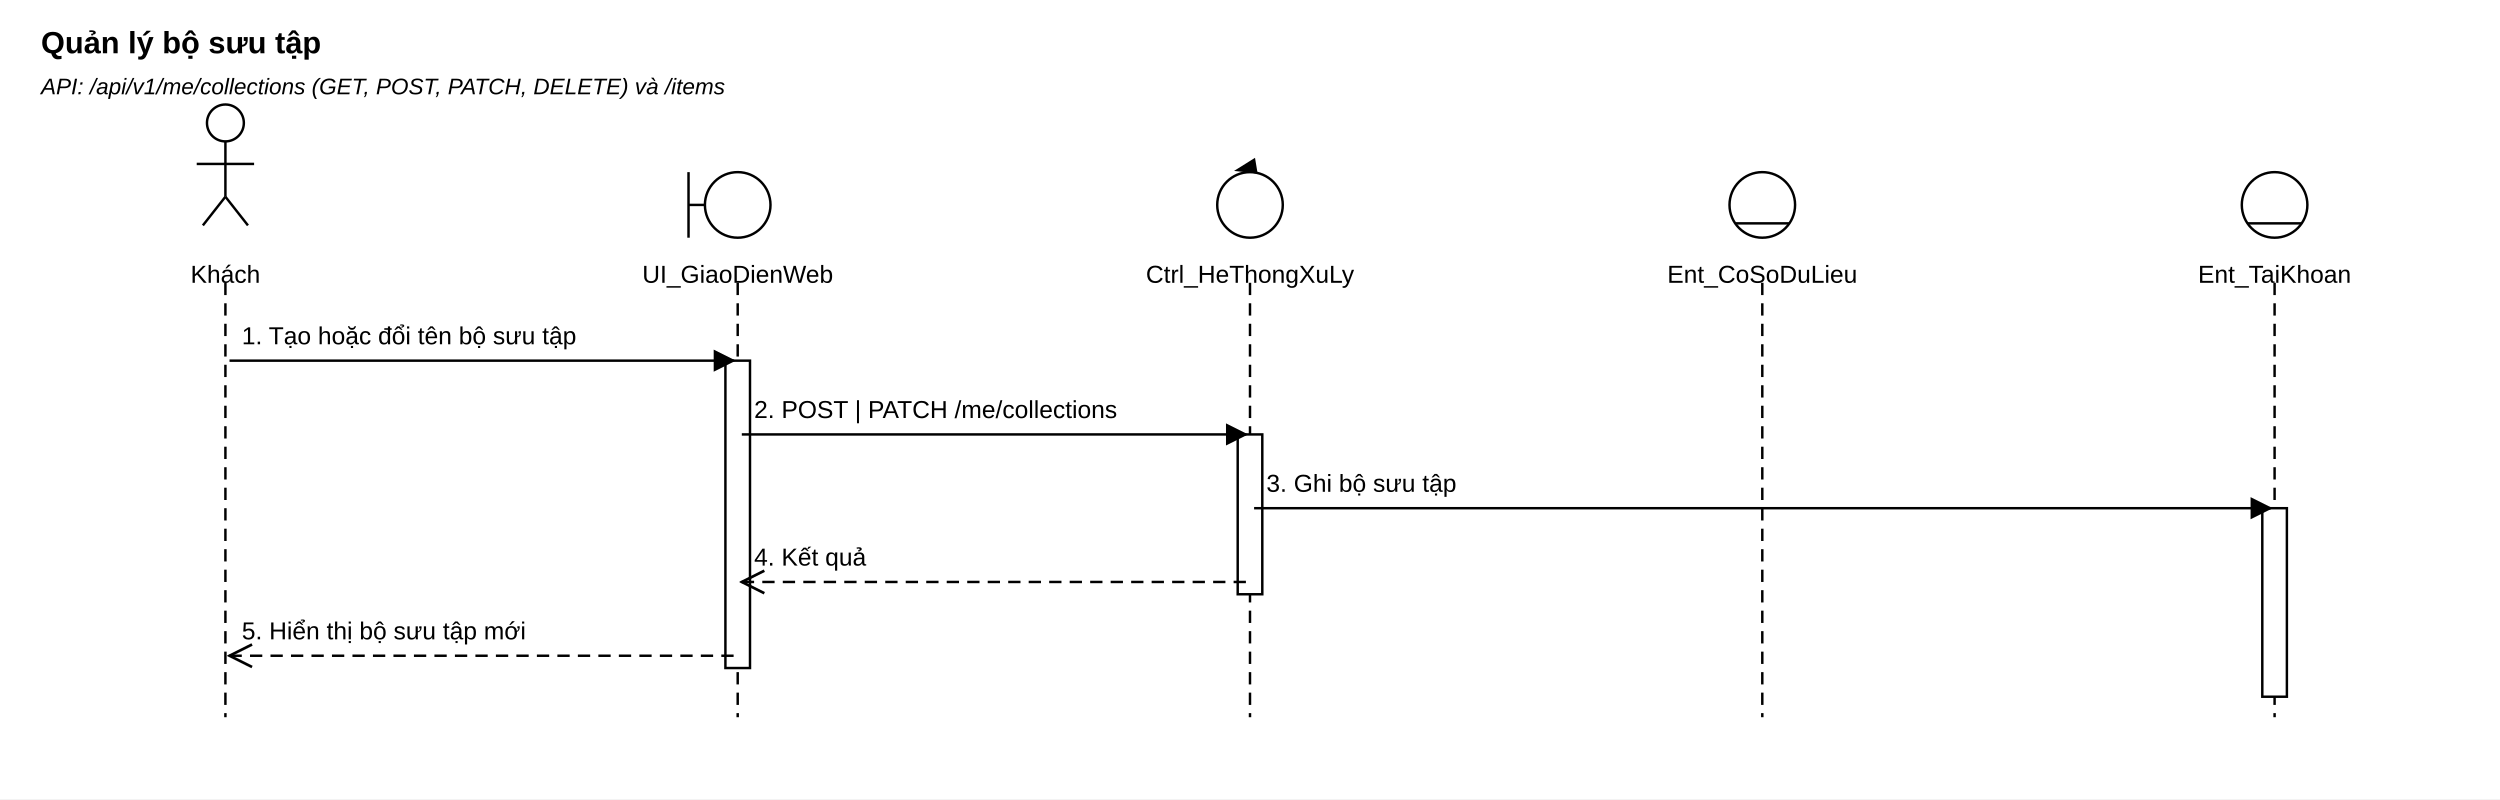
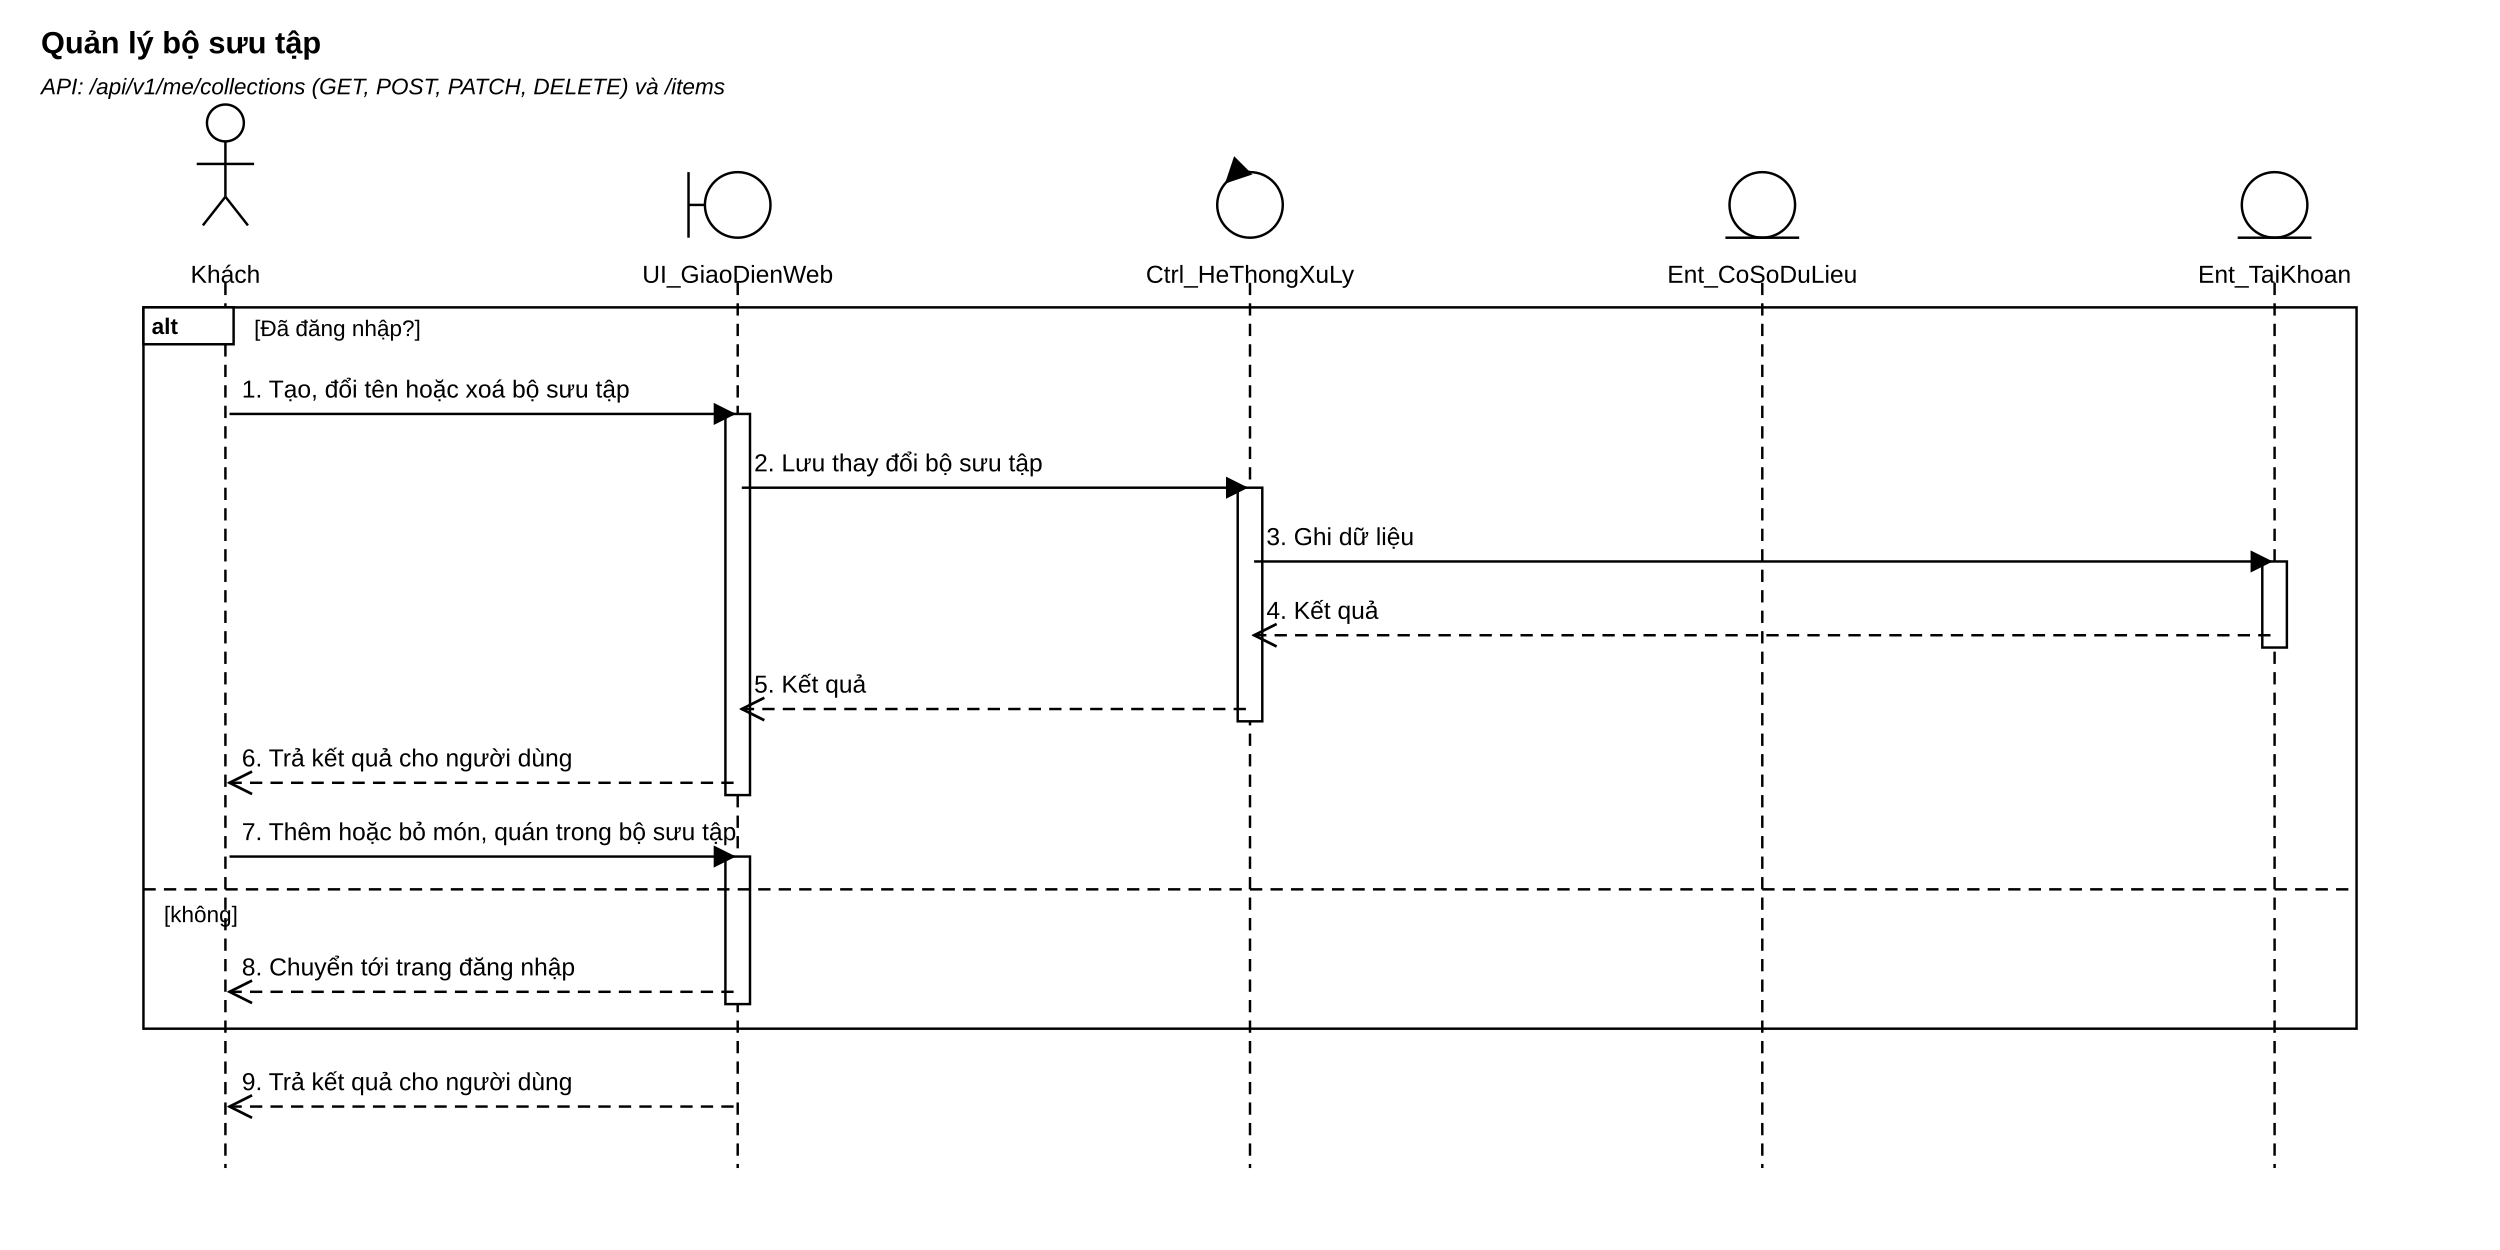
- <svg xmlns="http://www.w3.org/2000/svg" width="1220" height="390" viewBox="0 0 1220 390">
+ <svg xmlns="http://www.w3.org/2000/svg" width="1220" height="610" viewBox="0 0 1220 610">
  <defs>
    <marker id="dac" viewBox="0 0 10 10" refX="9" refY="5" markerWidth="9" markerHeight="9" orient="auto">
      <path d="M0,0 L10,5 L0,10 z" fill="#000" />
    </marker>
    <marker id="ho" viewBox="0 0 12 12" refX="11" refY="6" markerWidth="11" markerHeight="11" orient="auto">
      <path d="M1,1 L11,6 L1,11" fill="none" stroke="#000" stroke-width="1.2" />
    </marker>
  </defs>
  <rect width="100%" height="100%" fill="#fff" />
  <text x="20" y="26" font-family="Arial, Helvetica, sans-serif" font-size="15" text-anchor="start" font-weight="bold" fill="#000">Quản lý bộ sưu tập</text>
  <text x="20" y="46" font-family="Arial, Helvetica, sans-serif" font-size="11" text-anchor="start" font-weight="normal" fill="#000" font-style="italic">API: /api/v1/me/collections (GET, POST, PATCH, DELETE) và /items</text>
  <circle cx="110" cy="60" r="9" fill="#fff" stroke="#000" stroke-width="1.2" />
  <line x1="110" y1="69" x2="110" y2="96" stroke="#000" stroke-width="1.2" />
  <line x1="96" y1="80" x2="124" y2="80" stroke="#000" stroke-width="1.2" />
  <line x1="110" y1="96" x2="99" y2="110" stroke="#000" stroke-width="1.2" />
  <line x1="110" y1="96" x2="121" y2="110" stroke="#000" stroke-width="1.2" />
  <text x="110" y="138" font-family="Arial, Helvetica, sans-serif" font-size="12" text-anchor="middle" font-weight="normal" fill="#000">Khách</text>
  <line x1="336" y1="84" x2="336" y2="116" stroke="#000" stroke-width="1.2" />
  <line x1="336" y1="100" x2="344" y2="100" stroke="#000" stroke-width="1.2" />
  <circle cx="360" cy="100" r="16" fill="#fff" stroke="#000" stroke-width="1.2" />
  <text x="360" y="138" font-family="Arial, Helvetica, sans-serif" font-size="12" text-anchor="middle" font-weight="normal" fill="#000">UI_GiaoDienWeb</text>
  <circle cx="610" cy="100" r="16" fill="#fff" stroke="#000" stroke-width="1.2" />
-   <path d="M 604 83 L 612 78 L 613 84 Z" fill="#000" stroke="#000" stroke-width="1.2" />
+   <path d="M 610 84 A 16 16 0 0 0 598.69 88.69" fill="none" stroke="#000" stroke-width="1.4" marker-end="url(#dac)" />
  <text x="610" y="138" font-family="Arial, Helvetica, sans-serif" font-size="12" text-anchor="middle" font-weight="normal" fill="#000">Ctrl_HeThongXuLy</text>
  <circle cx="860" cy="100" r="16" fill="#fff" stroke="#000" stroke-width="1.2" />
-   <line x1="847" y1="109" x2="873" y2="109" stroke="#000" stroke-width="1.2" />
+   <line x1="842" y1="116" x2="878" y2="116" stroke="#000" stroke-width="1.2" />
  <text x="860" y="138" font-family="Arial, Helvetica, sans-serif" font-size="12" text-anchor="middle" font-weight="normal" fill="#000">Ent_CoSoDuLieu</text>
  <circle cx="1110" cy="100" r="16" fill="#fff" stroke="#000" stroke-width="1.2" />
-   <line x1="1097" y1="109" x2="1123" y2="109" stroke="#000" stroke-width="1.2" />
+   <line x1="1092" y1="116" x2="1128" y2="116" stroke="#000" stroke-width="1.2" />
  <text x="1110" y="138" font-family="Arial, Helvetica, sans-serif" font-size="12" text-anchor="middle" font-weight="normal" fill="#000">Ent_TaiKhoan</text>
-   <line x1="110" y1="138" x2="110" y2="350" stroke="#000" stroke-width="1.2" stroke-dasharray="6 4" />
-   <line x1="360" y1="138" x2="360" y2="350" stroke="#000" stroke-width="1.2" stroke-dasharray="6 4" />
-   <line x1="610" y1="138" x2="610" y2="350" stroke="#000" stroke-width="1.2" stroke-dasharray="6 4" />
-   <line x1="860" y1="138" x2="860" y2="350" stroke="#000" stroke-width="1.2" stroke-dasharray="6 4" />
-   <line x1="1110" y1="138" x2="1110" y2="350" stroke="#000" stroke-width="1.2" stroke-dasharray="6 4" />
-   <rect x="604" y="212" width="12" height="78" rx="0" fill="#fff" stroke="#000" stroke-width="1.2" />
-   <rect x="354" y="176" width="12" height="150" rx="0" fill="#fff" stroke="#000" stroke-width="1.2" />
-   <rect x="1104" y="248" width="12" height="92" rx="0" fill="#fff" stroke="#000" stroke-width="1.2" />
-   <line x1="112" y1="176" x2="358" y2="176" stroke="#000" stroke-width="1.2" marker-end="url(#dac)" />
-   <text x="118" y="168" font-family="Arial, Helvetica, sans-serif" font-size="12" text-anchor="start" font-weight="normal" fill="#000">1. Tạo hoặc đổi tên bộ sưu tập</text>
-   <line x1="362" y1="212" x2="608" y2="212" stroke="#000" stroke-width="1.2" marker-end="url(#dac)" />
-   <text x="368" y="204" font-family="Arial, Helvetica, sans-serif" font-size="12" text-anchor="start" font-weight="normal" fill="#000">2. POST | PATCH /me/collections</text>
-   <line x1="612" y1="248" x2="1108" y2="248" stroke="#000" stroke-width="1.2" marker-end="url(#dac)" />
-   <text x="618" y="240" font-family="Arial, Helvetica, sans-serif" font-size="12" text-anchor="start" font-weight="normal" fill="#000">3. Ghi bộ sưu tập</text>
-   <line x1="608" y1="284" x2="362" y2="284" stroke="#000" stroke-width="1.2" stroke-dasharray="6 4" marker-end="url(#ho)" />
-   <text x="368" y="276" font-family="Arial, Helvetica, sans-serif" font-size="12" text-anchor="start" font-weight="normal" fill="#000">4. Kết quả</text>
-   <line x1="358" y1="320" x2="112" y2="320" stroke="#000" stroke-width="1.2" stroke-dasharray="6 4" marker-end="url(#ho)" />
-   <text x="118" y="312" font-family="Arial, Helvetica, sans-serif" font-size="12" text-anchor="start" font-weight="normal" fill="#000">5. Hiển thị bộ sưu tập mới</text>
+   <line x1="110" y1="138" x2="110" y2="570" stroke="#000" stroke-width="1.2" stroke-dasharray="6 4" />
+   <line x1="360" y1="138" x2="360" y2="570" stroke="#000" stroke-width="1.2" stroke-dasharray="6 4" />
+   <line x1="610" y1="138" x2="610" y2="570" stroke="#000" stroke-width="1.2" stroke-dasharray="6 4" />
+   <line x1="860" y1="138" x2="860" y2="570" stroke="#000" stroke-width="1.2" stroke-dasharray="6 4" />
+   <line x1="1110" y1="138" x2="1110" y2="570" stroke="#000" stroke-width="1.2" stroke-dasharray="6 4" />
+   <rect x="1104" y="274" width="12" height="42" rx="0" fill="#fff" stroke="#000" stroke-width="1.2" />
+   <rect x="604" y="238" width="12" height="114" rx="0" fill="#fff" stroke="#000" stroke-width="1.2" />
+   <rect x="354" y="202" width="12" height="186" rx="0" fill="#fff" stroke="#000" stroke-width="1.2" />
+   <rect x="354" y="418" width="12" height="72" rx="0" fill="#fff" stroke="#000" stroke-width="1.2" />
+   <line x1="112" y1="202" x2="358" y2="202" stroke="#000" stroke-width="1.2" marker-end="url(#dac)" />
+   <text x="118" y="194" font-family="Arial, Helvetica, sans-serif" font-size="12" text-anchor="start" font-weight="normal" fill="#000">1. Tạo, đổi tên hoặc xoá bộ sưu tập</text>
+   <line x1="362" y1="238" x2="608" y2="238" stroke="#000" stroke-width="1.2" marker-end="url(#dac)" />
+   <text x="368" y="230" font-family="Arial, Helvetica, sans-serif" font-size="12" text-anchor="start" font-weight="normal" fill="#000">2. Lưu thay đổi bộ sưu tập</text>
+   <line x1="612" y1="274" x2="1108" y2="274" stroke="#000" stroke-width="1.2" marker-end="url(#dac)" />
+   <text x="618" y="266" font-family="Arial, Helvetica, sans-serif" font-size="12" text-anchor="start" font-weight="normal" fill="#000">3. Ghi dữ liệu</text>
+   <line x1="1108" y1="310" x2="612" y2="310" stroke="#000" stroke-width="1.2" stroke-dasharray="6 4" marker-end="url(#ho)" />
+   <text x="618" y="302" font-family="Arial, Helvetica, sans-serif" font-size="12" text-anchor="start" font-weight="normal" fill="#000">4. Kết quả</text>
+   <line x1="608" y1="346" x2="362" y2="346" stroke="#000" stroke-width="1.2" stroke-dasharray="6 4" marker-end="url(#ho)" />
+   <text x="368" y="338" font-family="Arial, Helvetica, sans-serif" font-size="12" text-anchor="start" font-weight="normal" fill="#000">5. Kết quả</text>
+   <line x1="358" y1="382" x2="112" y2="382" stroke="#000" stroke-width="1.2" stroke-dasharray="6 4" marker-end="url(#ho)" />
+   <text x="118" y="374" font-family="Arial, Helvetica, sans-serif" font-size="12" text-anchor="start" font-weight="normal" fill="#000">6. Trả kết quả cho người dùng</text>
+   <line x1="112" y1="418" x2="358" y2="418" stroke="#000" stroke-width="1.2" marker-end="url(#dac)" />
+   <text x="118" y="410" font-family="Arial, Helvetica, sans-serif" font-size="12" text-anchor="start" font-weight="normal" fill="#000">7. Thêm hoặc bỏ món, quán trong bộ sưu tập</text>
+   <line x1="70" y1="434" x2="1150" y2="434" stroke="#000" stroke-width="1.2" stroke-dasharray="6 4" />
+   <text x="80" y="450" font-family="Arial, Helvetica, sans-serif" font-size="11" text-anchor="start" font-weight="normal" fill="#000">[không]</text>
+   <line x1="358" y1="484" x2="112" y2="484" stroke="#000" stroke-width="1.2" stroke-dasharray="6 4" marker-end="url(#ho)" />
+   <text x="118" y="476" font-family="Arial, Helvetica, sans-serif" font-size="12" text-anchor="start" font-weight="normal" fill="#000">8. Chuyển tới trang đăng nhập</text>
+   <rect x="70" y="150" width="1080" height="352" rx="0" fill="none" stroke="#000" stroke-width="1.2" />
+   <rect x="70" y="150" width="44" height="18" fill="#fff" stroke="#000" stroke-width="1.2" />
+   <text x="74" y="163" font-family="Arial, Helvetica, sans-serif" font-size="11" text-anchor="start" font-weight="bold" fill="#000">alt</text>
+   <text x="124" y="164" font-family="Arial, Helvetica, sans-serif" font-size="11" text-anchor="start" font-weight="normal" fill="#000">[Đã đăng nhập?]</text>
+   <line x1="358" y1="540" x2="112" y2="540" stroke="#000" stroke-width="1.2" stroke-dasharray="6 4" marker-end="url(#ho)" />
+   <text x="118" y="532" font-family="Arial, Helvetica, sans-serif" font-size="12" text-anchor="start" font-weight="normal" fill="#000">9. Trả kết quả cho người dùng</text>
</svg>
